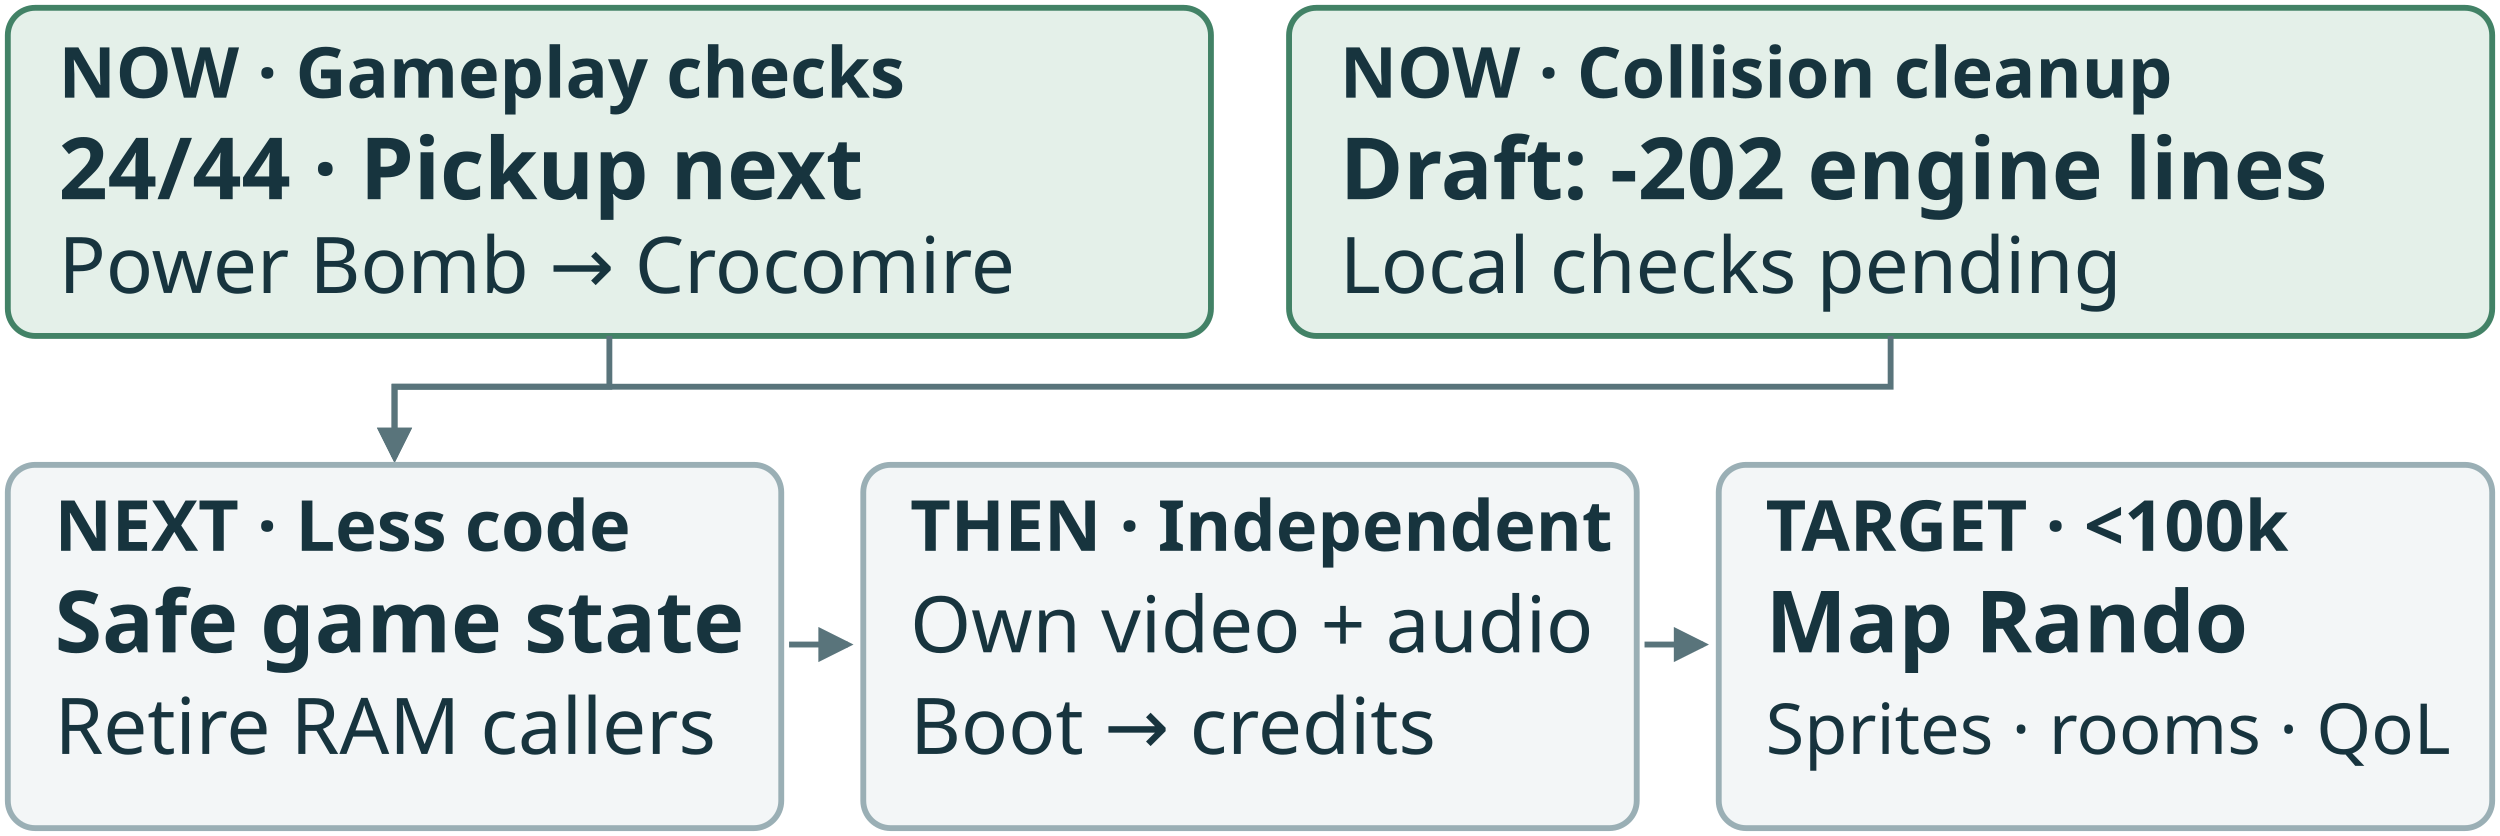
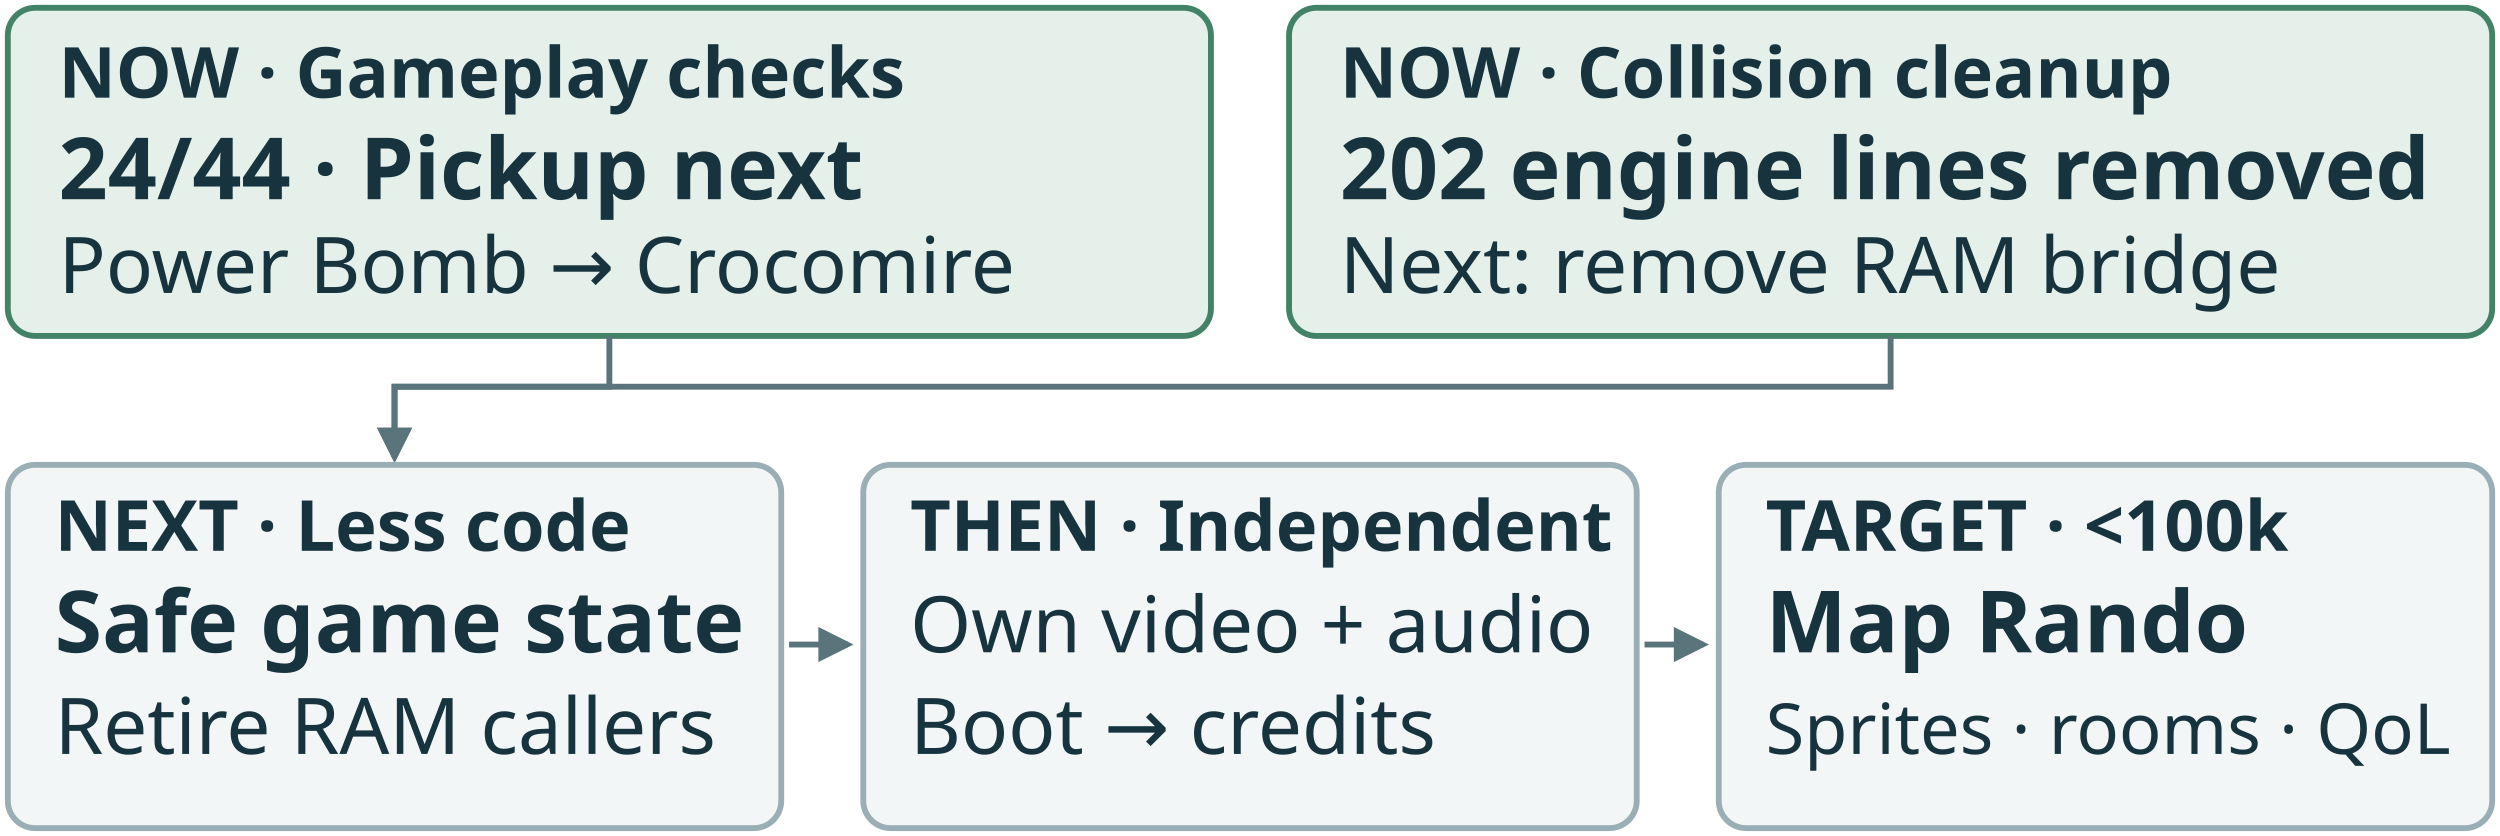
<svg xmlns="http://www.w3.org/2000/svg" width="640" height="214" viewBox="0 0 640 214" role="img" aria-labelledby="title description">
  <defs>
    <marker id="arrow" markerWidth="6" markerHeight="6" refX="5" refY="3" orient="auto">
      <path d="M0 0L6 3L0 6" fill="#59747b" />
    </marker>
  </defs>
  <style>text{font-family:system-ui,Segoe UI,sans-serif;fill:#17343e} .tag{font-size:18px;font-weight:650}.name{font-size:22px;font-weight:650}.note{font-size:20px}.small{font-size:18px}.now{fill:#e4f0e9;stroke:#428266}.later{fill:#f3f6f7;stroke:#9aafb5}rect{stroke-width:1.5}path.link{fill:none;stroke:#59747b;stroke-width:1.5;marker-end:url(#arrow)}</style>
  <g aria-label="Now: gameplay coverage">
    <rect class="now" x="2" y="2" width="308" height="84" rx="7" />
    <text x="15" y="25" class="tag">NOW · Gameplay checks</text>
    <text x="15" y="51" class="name">24/44 · Pickup next</text>
    <text x="15" y="75" class="note">Power Bomb → Crocomire</text>
  </g>
  <g aria-label="Now: consolidate covered code">
    <rect class="now" x="330" y="2" width="308" height="84" rx="7" />
    <text x="343" y="25" class="tag">NOW · Collision cleanup</text>
-     <text x="343" y="51" class="name">Draft: -202 engine lines</text>
-     <text x="343" y="75" class="note">Local checks pending</text>
+     <text x="343" y="51" class="name">202 engine lines removed</text>
+     <text x="343" y="75" class="note">Next: remove RAM bridge</text>
  </g>
  <path class="link" d="M156 86V99H101V117" />
  <path class="link" d="M484 86V99H101V117" />
  <g aria-label="Next: owned safe state">
    <rect class="later" x="2" y="119" width="198" height="93" rx="7" />
    <text x="14" y="141" class="tag">NEXT · Less code</text>
    <text x="14" y="167" class="name">Safe game state</text>
    <text x="14" y="193" class="note">Retire RAM callers</text>
  </g>
  <path class="link" d="M202 165H217" />
  <g aria-label="Then: independent engine">
    <rect class="later" x="221" y="119" width="198" height="93" rx="7" />
    <text x="233" y="141" class="tag">THEN · Independent</text>
    <text x="233" y="167" class="note">Own video + audio</text>
    <text x="233" y="193" class="note">Boot → credits</text>
  </g>
  <path class="link" d="M421 165H436" />
  <g aria-label="Target: Map Rando engine">
    <rect class="later" x="440" y="119" width="198" height="93" rx="7" />
    <text x="452" y="141" class="tag">TARGET · &lt;100k</text>
    <text x="452" y="167" class="name">Map Rando</text>
    <text x="452" y="193" class="small">Sprites · rooms · QoL</text>
  </g>
</svg>
